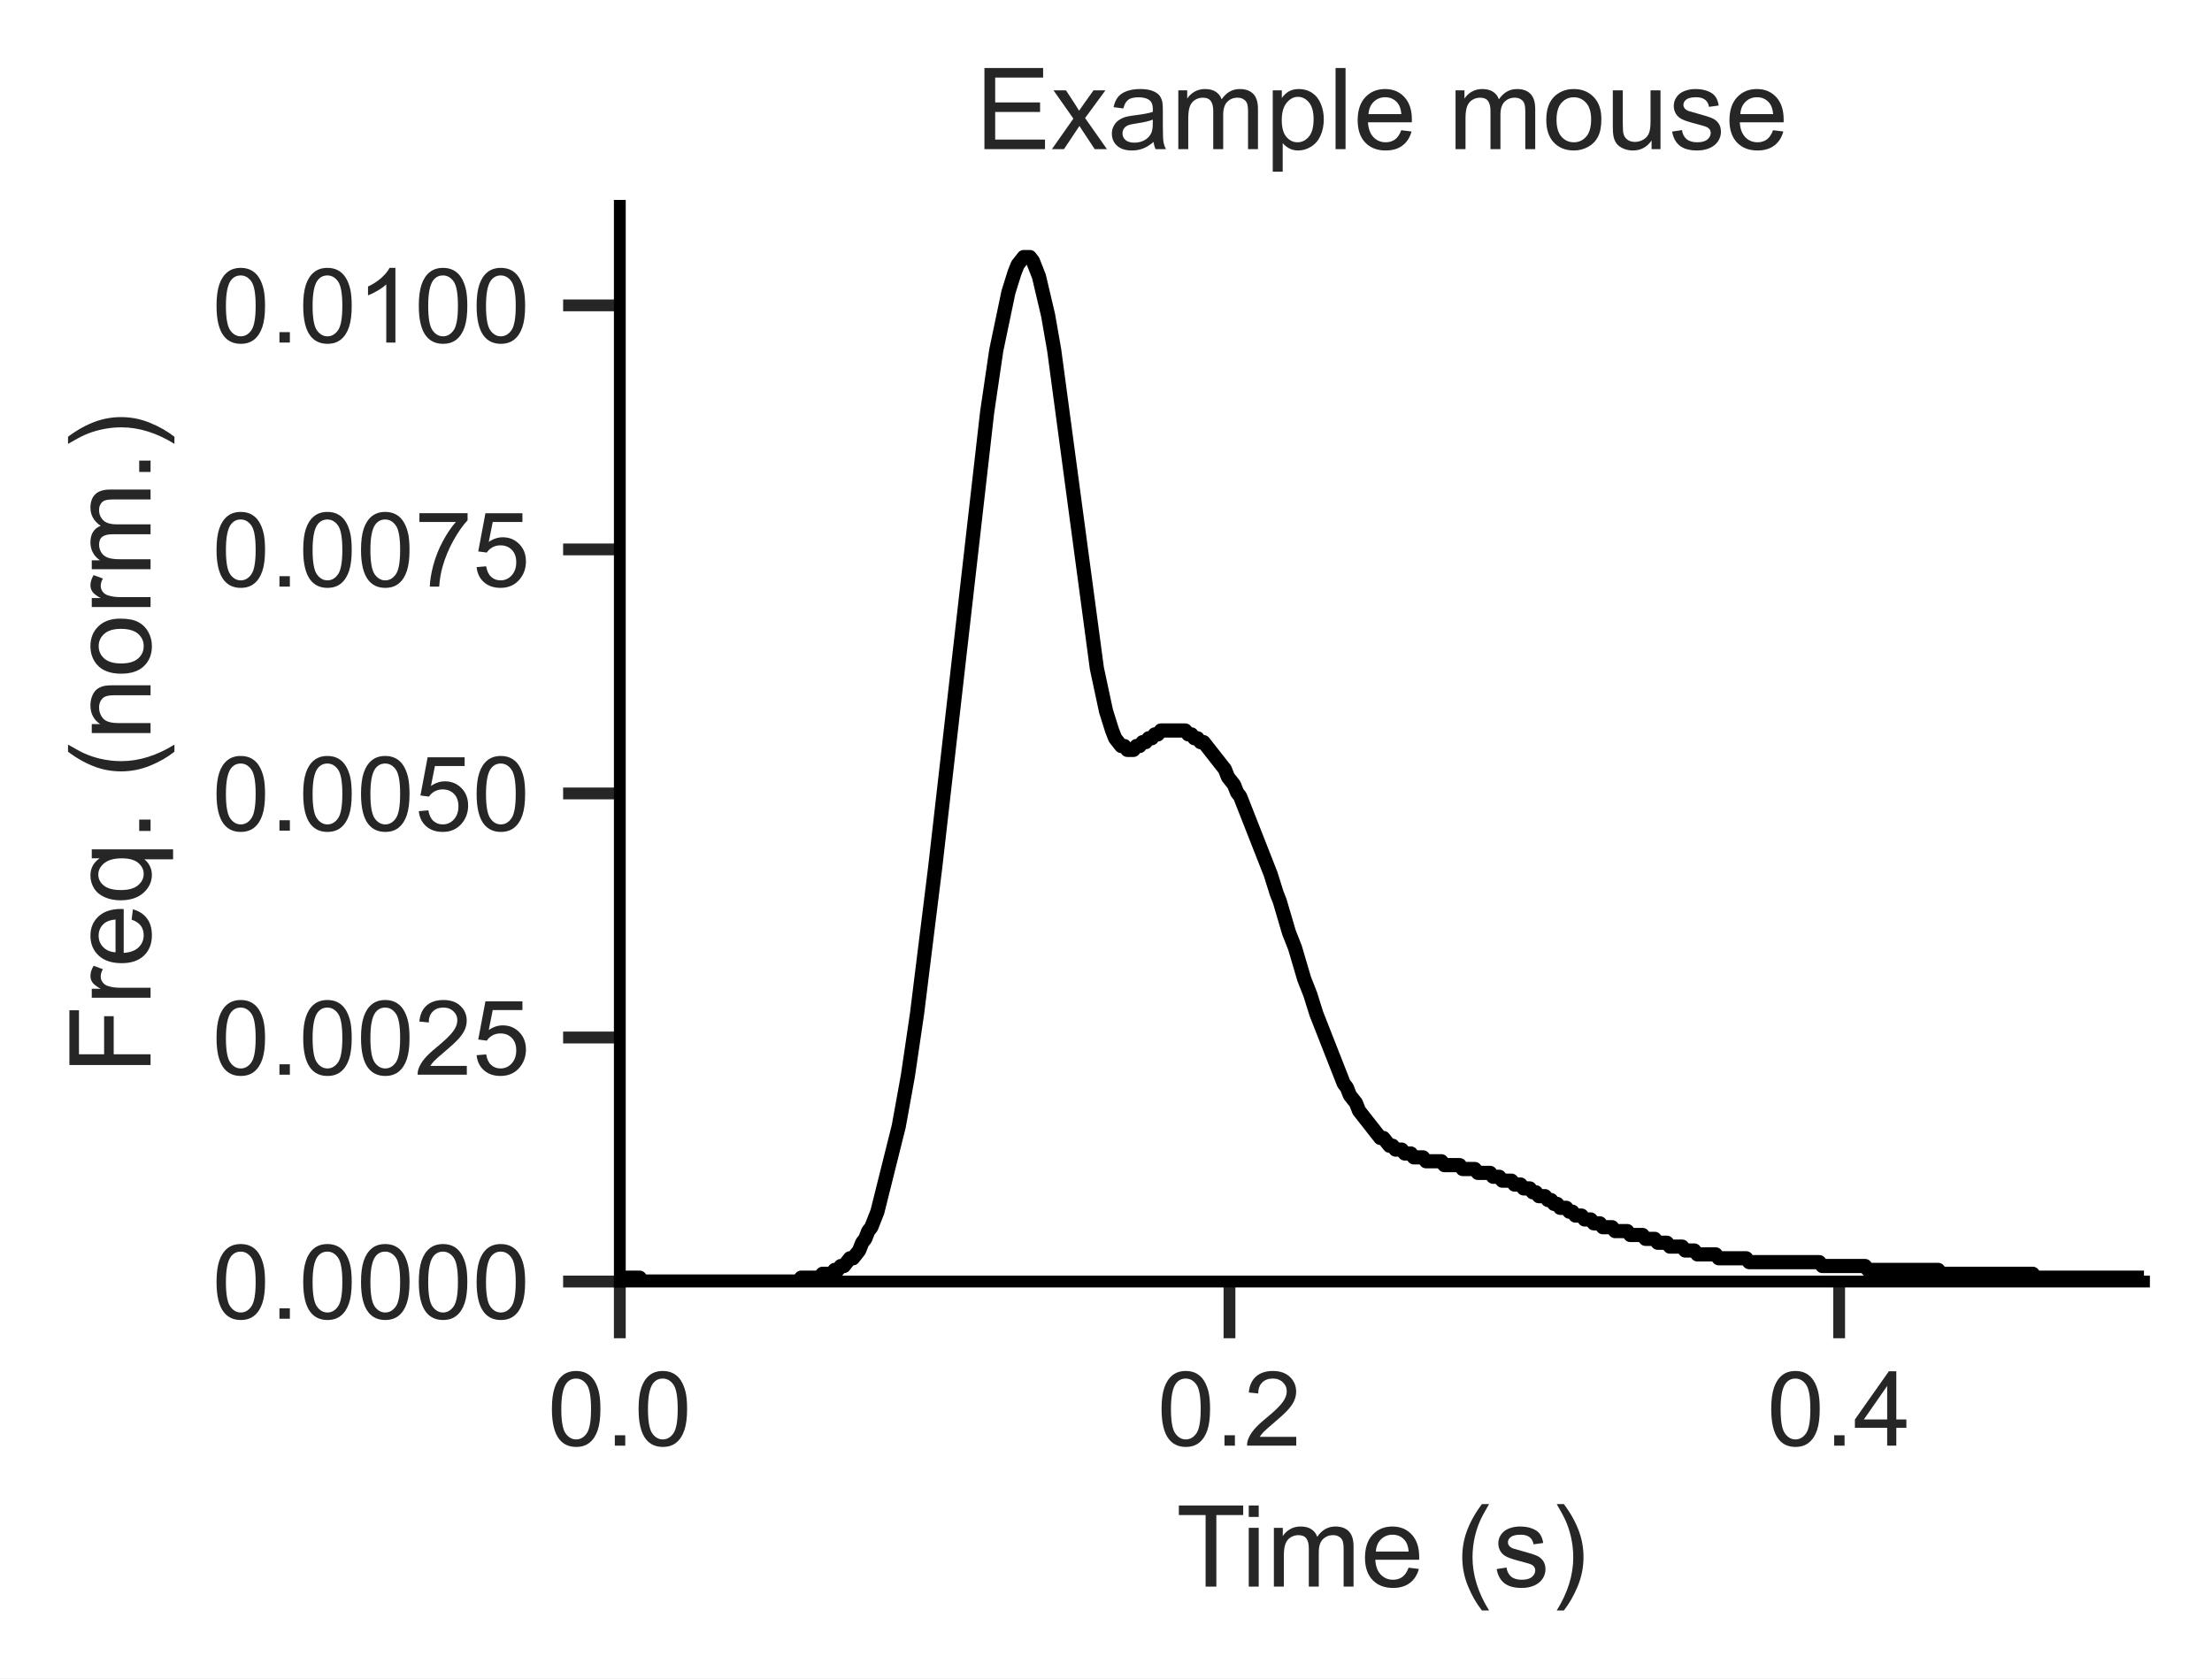
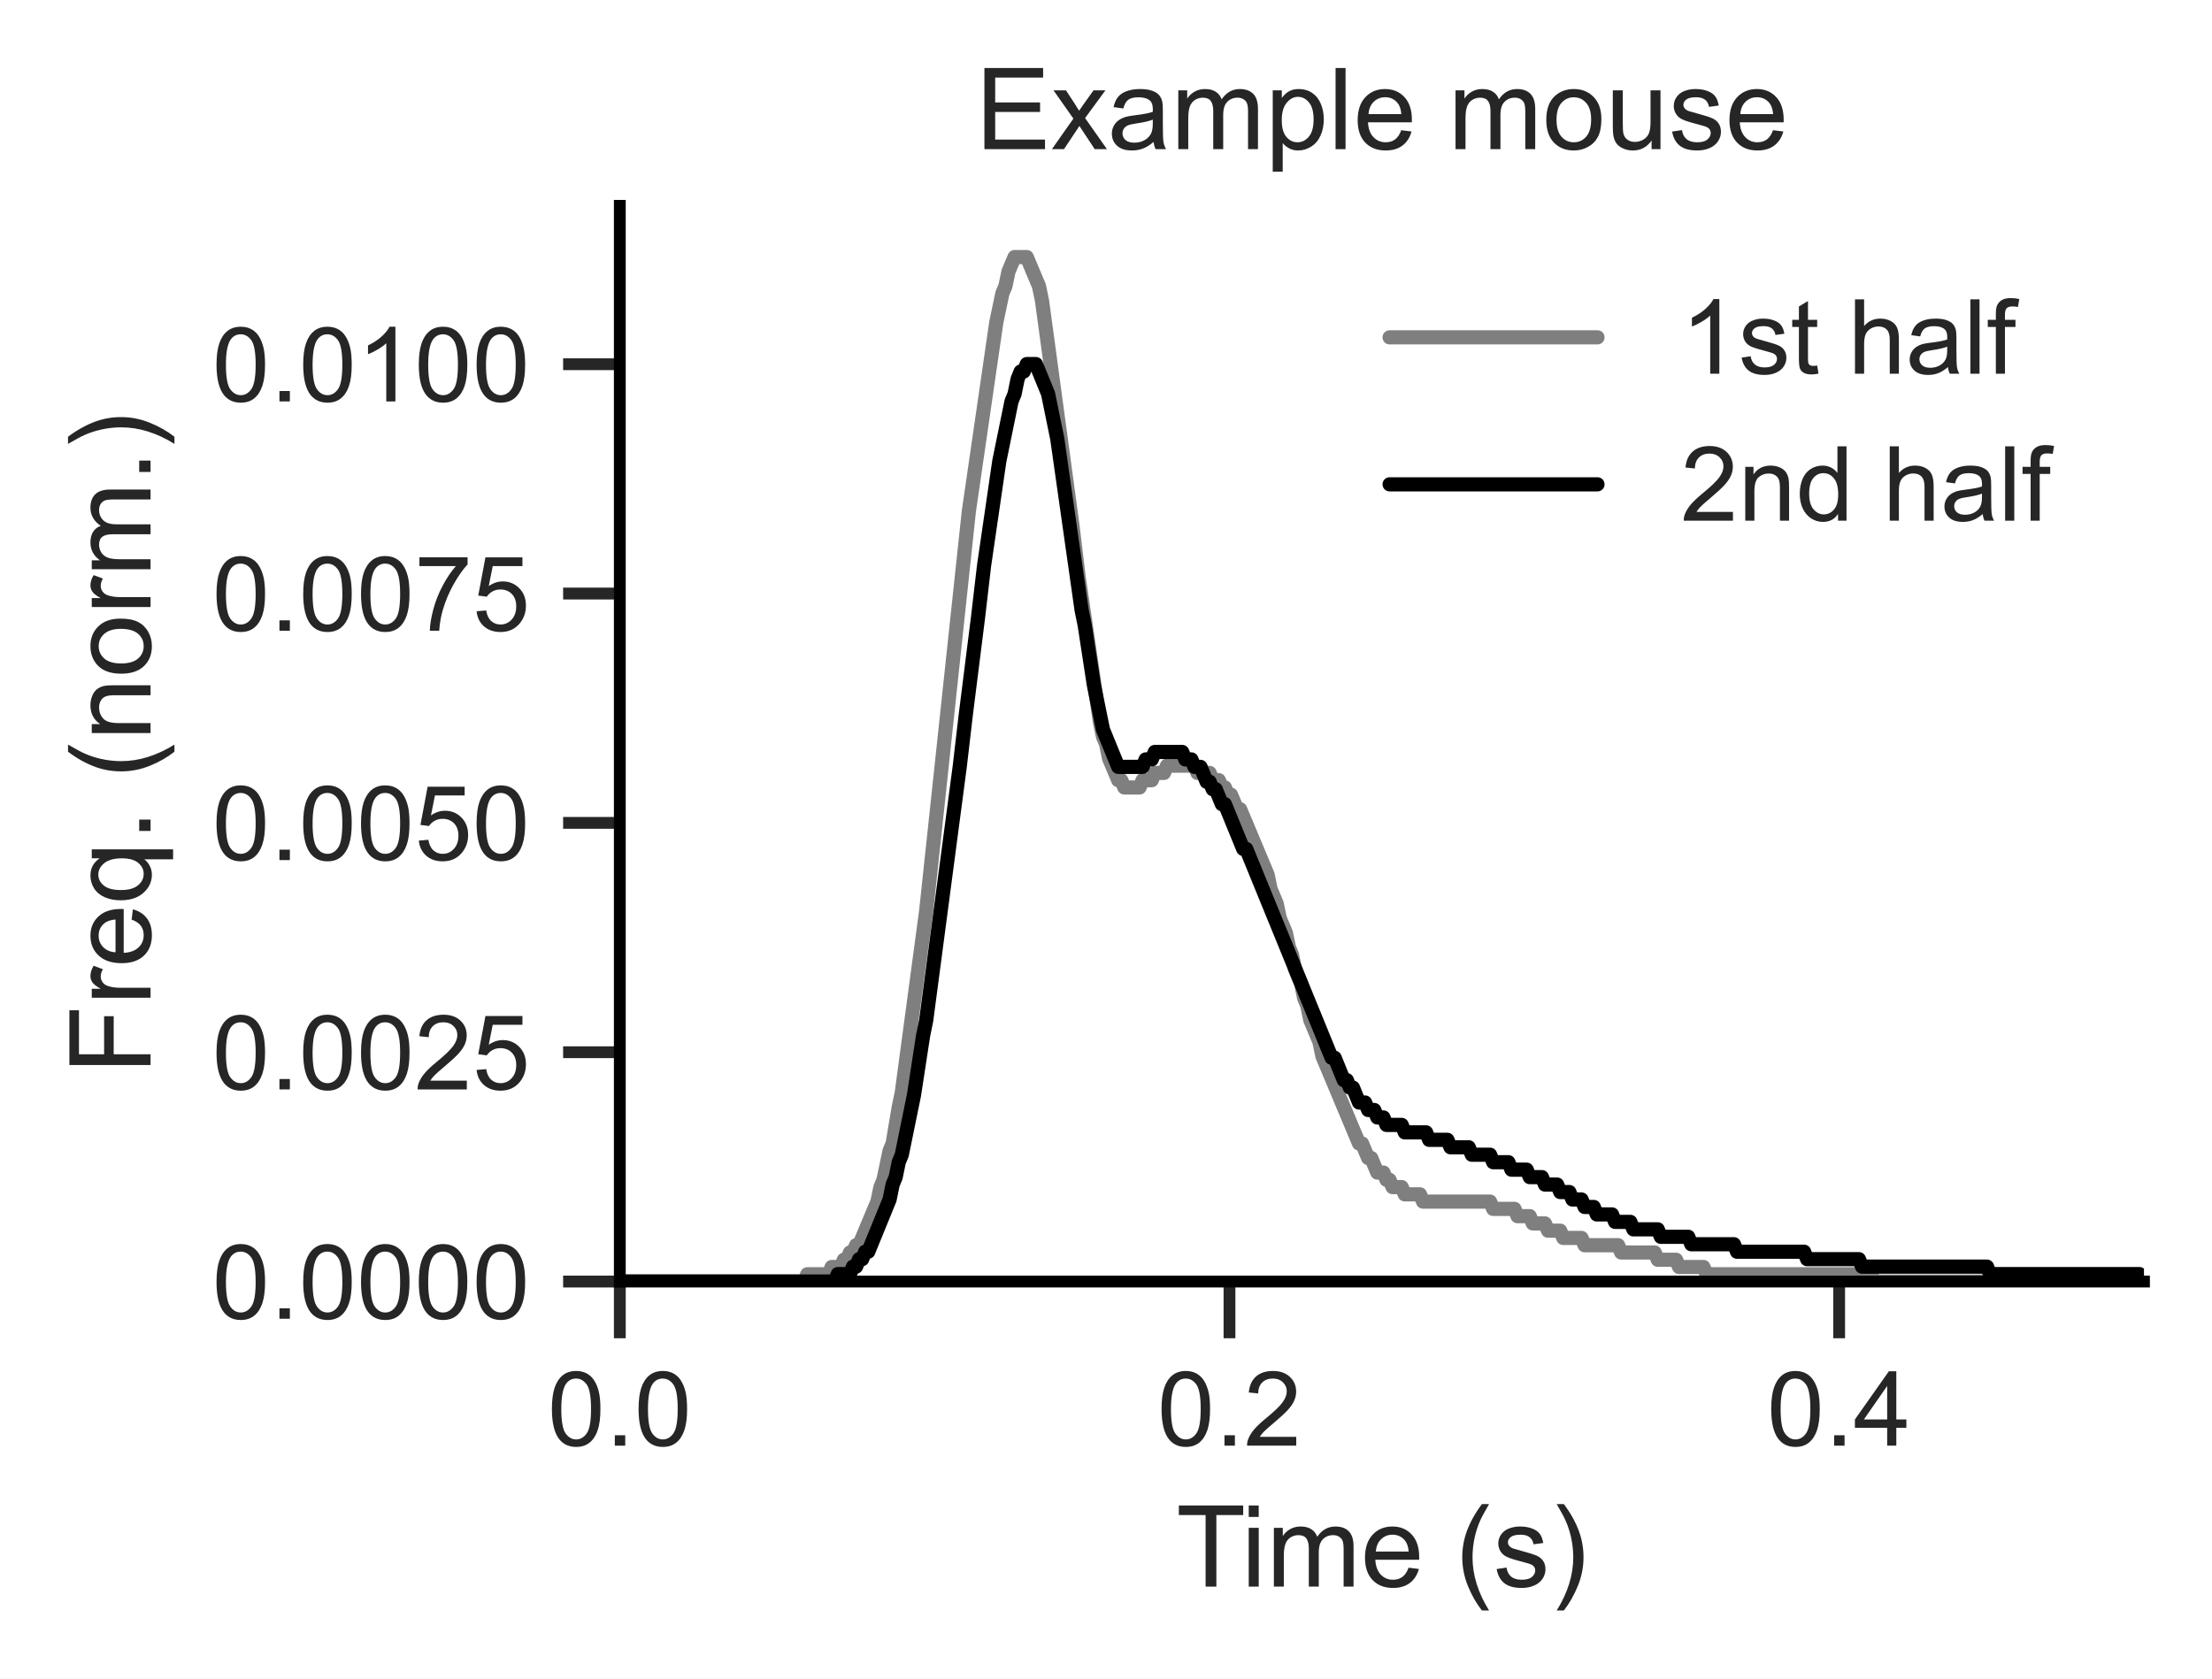
<svg xmlns="http://www.w3.org/2000/svg" xmlns:xlink="http://www.w3.org/1999/xlink" width="234.12pt" height="177.69pt" viewBox="0 0 234.12 177.69" version="1.1">
  <defs>
    <style type="text/css">*{stroke-linejoin: round; stroke-linecap: butt}</style>
  </defs>
  <g id="figure_1">
    <g id="patch_1">
      <path d="M 0 177.69  L 234.12 177.69  L 234.12 0  L 0 0  z " style="fill: #ffffff" />
    </g>
    <g id="axes_1">
      <g id="patch_2">
        <path d="M 65.602 135.668  L 226.92 135.668  L 226.92 21.789  L 65.602 21.789  z " style="fill: #ffffff" />
      </g>
      <g id="matplotlib.axis_1">
        <g id="xtick_1">
          <g id="line2d_1">
            <defs>
-               <path id="me71b44c741" d="M 0 0  L 0 6  " style="stroke: #262626; stroke-width: 1.25" />
-             </defs>
-             <g>
-               <use xlink:href="#me71b44c741" x="65.602" y="135.668" style="fill: #262626; stroke: #262626; stroke-width: 1.25" />
+               <path id="m109c94fab7" d="M 0 0  L 0 6  " style="stroke: #262626; stroke-width: 1.25" />
+             </defs>
+             <g>
+               <use xlink:href="#m109c94fab7" x="65.602" y="135.668" style="fill: #262626; stroke: #262626; stroke-width: 1.25" />
            </g>
          </g>
          <g id="text_1">
            <g style="fill: #262626" transform="translate(57.95734 153.042) scale(0.11 -0.11)">
              <defs>
                <path id="ArialMT-30" d="M 266 2259  Q 266 3072 433 3567  Q 600 4063 929 4331  Q 1259 4600 1759 4600  Q 2128 4600 2406 4451  Q 2684 4303 2865 4023  Q 3047 3744 3150 3342  Q 3253 2941 3253 2259  Q 3253 1453 3087 958  Q 2922 463 2592 192  Q 2263 -78 1759 -78  Q 1097 -78 719 397  Q 266 969 266 2259  z M 844 2259  Q 844 1131 1108 757  Q 1372 384 1759 384  Q 2147 384 2411 759  Q 2675 1134 2675 2259  Q 2675 3391 2411 3762  Q 2147 4134 1753 4134  Q 1366 4134 1134 3806  Q 844 3388 844 2259  z " transform="scale(0.015625)" />
                <path id="ArialMT-2e" d="M 581 0  L 581 641  L 1222 641  L 1222 0  L 581 0  z " transform="scale(0.015625)" />
              </defs>
              <use xlink:href="#ArialMT-30" />
              <use xlink:href="#ArialMT-2e" transform="translate(55.61523 0)" />
              <use xlink:href="#ArialMT-30" transform="translate(83.39844 0)" />
            </g>
          </g>
        </g>
        <g id="xtick_2">
          <g id="line2d_2">
            <g>
-               <use xlink:href="#me71b44c741" x="130.129" y="135.668" style="fill: #262626; stroke: #262626; stroke-width: 1.25" />
+               <use xlink:href="#m109c94fab7" x="130.129" y="135.668" style="fill: #262626; stroke: #262626; stroke-width: 1.25" />
            </g>
          </g>
          <g id="text_2">
            <g style="fill: #262626" transform="translate(122.4842 153.042) scale(0.11 -0.11)">
              <defs>
                <path id="ArialMT-32" d="M 3222 541  L 3222 0  L 194 0  Q 188 203 259 391  Q 375 700 629 1000  Q 884 1300 1366 1694  Q 2113 2306 2375 2664  Q 2638 3022 2638 3341  Q 2638 3675 2398 3904  Q 2159 4134 1775 4134  Q 1369 4134 1125 3890  Q 881 3647 878 3216  L 300 3275  Q 359 3922 746 4261  Q 1134 4600 1788 4600  Q 2447 4600 2831 4234  Q 3216 3869 3216 3328  Q 3216 3053 3103 2787  Q 2991 2522 2730 2228  Q 2469 1934 1863 1422  Q 1356 997 1212 845  Q 1069 694 975 541  L 3222 541  z " transform="scale(0.015625)" />
              </defs>
              <use xlink:href="#ArialMT-30" />
              <use xlink:href="#ArialMT-2e" transform="translate(55.61523 0)" />
              <use xlink:href="#ArialMT-32" transform="translate(83.39844 0)" />
            </g>
          </g>
        </g>
        <g id="xtick_3">
          <g id="line2d_3">
            <g>
-               <use xlink:href="#me71b44c741" x="194.656" y="135.668" style="fill: #262626; stroke: #262626; stroke-width: 1.25" />
+               <use xlink:href="#m109c94fab7" x="194.656" y="135.668" style="fill: #262626; stroke: #262626; stroke-width: 1.25" />
            </g>
          </g>
          <g id="text_3">
            <g style="fill: #262626" transform="translate(187.0111 153.042) scale(0.11 -0.11)">
              <defs>
                <path id="ArialMT-34" d="M 2069 0  L 2069 1097  L 81 1097  L 81 1613  L 2172 4581  L 2631 4581  L 2631 1613  L 3250 1613  L 3250 1097  L 2631 1097  L 2631 0  L 2069 0  z M 2069 1613  L 2069 3678  L 634 1613  L 2069 1613  z " transform="scale(0.015625)" />
              </defs>
              <use xlink:href="#ArialMT-30" />
              <use xlink:href="#ArialMT-2e" transform="translate(55.61523 0)" />
              <use xlink:href="#ArialMT-34" transform="translate(83.39844 0)" />
            </g>
          </g>
        </g>
        <g id="text_4">
          <g style="fill: #262626" transform="translate(124.4912 167.9639) scale(0.12 -0.12)">
            <defs>
              <path id="ArialMT-54" d="M 1659 0  L 1659 4041  L 150 4041  L 150 4581  L 3781 4581  L 3781 4041  L 2266 4041  L 2266 0  L 1659 0  z " transform="scale(0.015625)" />
              <path id="ArialMT-69" d="M 425 3934  L 425 4581  L 988 4581  L 988 3934  L 425 3934  z M 425 0  L 425 3319  L 988 3319  L 988 0  L 425 0  z " transform="scale(0.015625)" />
              <path id="ArialMT-6d" d="M 422 0  L 422 3319  L 925 3319  L 925 2853  Q 1081 3097 1340 3245  Q 1600 3394 1931 3394  Q 2300 3394 2536 3241  Q 2772 3088 2869 2813  Q 3263 3394 3894 3394  Q 4388 3394 4653 3120  Q 4919 2847 4919 2278  L 4919 0  L 4359 0  L 4359 2091  Q 4359 2428 4304 2576  Q 4250 2725 4106 2815  Q 3963 2906 3769 2906  Q 3419 2906 3187 2673  Q 2956 2441 2956 1928  L 2956 0  L 2394 0  L 2394 2156  Q 2394 2531 2256 2718  Q 2119 2906 1806 2906  Q 1569 2906 1367 2781  Q 1166 2656 1075 2415  Q 984 2175 984 1722  L 984 0  L 422 0  z " transform="scale(0.015625)" />
              <path id="ArialMT-65" d="M 2694 1069  L 3275 997  Q 3138 488 2766 206  Q 2394 -75 1816 -75  Q 1088 -75 661 373  Q 234 822 234 1631  Q 234 2469 665 2931  Q 1097 3394 1784 3394  Q 2450 3394 2872 2941  Q 3294 2488 3294 1666  Q 3294 1616 3291 1516  L 816 1516  Q 847 969 1125 678  Q 1403 388 1819 388  Q 2128 388 2347 550  Q 2566 713 2694 1069  z M 847 1978  L 2700 1978  Q 2663 2397 2488 2606  Q 2219 2931 1791 2931  Q 1403 2931 1139 2672  Q 875 2413 847 1978  z " transform="scale(0.015625)" />
              <path id="ArialMT-20" transform="scale(0.015625)" />
              <path id="ArialMT-28" d="M 1497 -1347  Q 1031 -759 709 28  Q 388 816 388 1659  Q 388 2403 628 3084  Q 909 3875 1497 4659  L 1900 4659  Q 1522 4009 1400 3731  Q 1209 3300 1100 2831  Q 966 2247 966 1656  Q 966 153 1900 -1347  L 1497 -1347  z " transform="scale(0.015625)" />
              <path id="ArialMT-73" d="M 197 991  L 753 1078  Q 800 744 1014 566  Q 1228 388 1613 388  Q 2000 388 2187 545  Q 2375 703 2375 916  Q 2375 1106 2209 1216  Q 2094 1291 1634 1406  Q 1016 1563 777 1677  Q 538 1791 414 1992  Q 291 2194 291 2438  Q 291 2659 392 2848  Q 494 3038 669 3163  Q 800 3259 1026 3326  Q 1253 3394 1513 3394  Q 1903 3394 2198 3281  Q 2494 3169 2634 2976  Q 2775 2784 2828 2463  L 2278 2388  Q 2241 2644 2061 2787  Q 1881 2931 1553 2931  Q 1166 2931 1000 2803  Q 834 2675 834 2503  Q 834 2394 903 2306  Q 972 2216 1119 2156  Q 1203 2125 1616 2013  Q 2213 1853 2448 1751  Q 2684 1650 2818 1456  Q 2953 1263 2953 975  Q 2953 694 2789 445  Q 2625 197 2315 61  Q 2006 -75 1616 -75  Q 969 -75 630 194  Q 291 463 197 991  z " transform="scale(0.015625)" />
              <path id="ArialMT-29" d="M 791 -1347  L 388 -1347  Q 1322 153 1322 1656  Q 1322 2244 1188 2822  Q 1081 3291 891 3722  Q 769 4003 388 4659  L 791 4659  Q 1378 3875 1659 3084  Q 1900 2403 1900 1659  Q 1900 816 1576 28  Q 1253 -759 791 -1347  z " transform="scale(0.015625)" />
            </defs>
            <use xlink:href="#ArialMT-54" />
            <use xlink:href="#ArialMT-69" transform="translate(57.33398 0)" />
            <use xlink:href="#ArialMT-6d" transform="translate(79.55078 0)" />
            <use xlink:href="#ArialMT-65" transform="translate(162.8516 0)" />
            <use xlink:href="#ArialMT-20" transform="translate(218.4668 0)" />
            <use xlink:href="#ArialMT-28" transform="translate(246.25 0)" />
            <use xlink:href="#ArialMT-73" transform="translate(279.5508 0)" />
            <use xlink:href="#ArialMT-29" transform="translate(329.5508 0)" />
          </g>
        </g>
      </g>
      <g id="matplotlib.axis_2">
        <g id="ytick_1">
          <g id="line2d_4">
            <defs>
-               <path id="m2750d79ba4" d="M 0 0  L -6 0  " style="stroke: #262626; stroke-width: 1.25" />
-             </defs>
-             <g>
-               <use xlink:href="#m2750d79ba4" x="65.602" y="135.668" style="fill: #262626; stroke: #262626; stroke-width: 1.25" />
+               <path id="ma5f1afa139" d="M 0 0  L -6 0  " style="stroke: #262626; stroke-width: 1.25" />
+             </defs>
+             <g>
+               <use xlink:href="#ma5f1afa139" x="65.602" y="135.668" style="fill: #262626; stroke: #262626; stroke-width: 1.25" />
            </g>
          </g>
          <g id="text_5">
            <g style="fill: #262626" transform="translate(22.46125 139.6052) scale(0.11 -0.11)">
              <use xlink:href="#ArialMT-30" />
              <use xlink:href="#ArialMT-2e" transform="translate(55.61523 0)" />
              <use xlink:href="#ArialMT-30" transform="translate(83.39844 0)" />
              <use xlink:href="#ArialMT-30" transform="translate(139.0137 0)" />
              <use xlink:href="#ArialMT-30" transform="translate(194.6289 0)" />
              <use xlink:href="#ArialMT-30" transform="translate(250.2441 0)" />
            </g>
          </g>
        </g>
        <g id="ytick_2">
          <g id="line2d_5">
            <g>
-               <use xlink:href="#m2750d79ba4" x="65.602" y="109.833" style="fill: #262626; stroke: #262626; stroke-width: 1.25" />
+               <use xlink:href="#ma5f1afa139" x="65.602" y="111.391" style="fill: #262626; stroke: #262626; stroke-width: 1.25" />
            </g>
          </g>
          <g id="text_6">
-             <g style="fill: #262626" transform="translate(22.46125 113.7698) scale(0.11 -0.11)">
+             <g style="fill: #262626" transform="translate(22.46125 115.3276) scale(0.11 -0.11)">
              <defs>
                <path id="ArialMT-35" d="M 266 1200  L 856 1250  Q 922 819 1161 601  Q 1400 384 1738 384  Q 2144 384 2425 690  Q 2706 997 2706 1503  Q 2706 1984 2436 2262  Q 2166 2541 1728 2541  Q 1456 2541 1237 2417  Q 1019 2294 894 2097  L 366 2166  L 809 4519  L 3088 4519  L 3088 3981  L 1259 3981  L 1013 2750  Q 1425 3038 1878 3038  Q 2478 3038 2890 2622  Q 3303 2206 3303 1553  Q 3303 931 2941 478  Q 2500 -78 1738 -78  Q 1113 -78 717 272  Q 322 622 266 1200  z " transform="scale(0.015625)" />
              </defs>
              <use xlink:href="#ArialMT-30" />
              <use xlink:href="#ArialMT-2e" transform="translate(55.61523 0)" />
              <use xlink:href="#ArialMT-30" transform="translate(83.39844 0)" />
              <use xlink:href="#ArialMT-30" transform="translate(139.0137 0)" />
              <use xlink:href="#ArialMT-32" transform="translate(194.6289 0)" />
              <use xlink:href="#ArialMT-35" transform="translate(250.2441 0)" />
            </g>
          </g>
        </g>
        <g id="ytick_3">
          <g id="line2d_6">
            <g>
-               <use xlink:href="#m2750d79ba4" x="65.602" y="83.998" style="fill: #262626; stroke: #262626; stroke-width: 1.25" />
+               <use xlink:href="#ma5f1afa139" x="65.602" y="87.113" style="fill: #262626; stroke: #262626; stroke-width: 1.25" />
            </g>
          </g>
          <g id="text_7">
-             <g style="fill: #262626" transform="translate(22.46125 87.93445) scale(0.11 -0.11)">
+             <g style="fill: #262626" transform="translate(22.46125 91.0499) scale(0.11 -0.11)">
              <use xlink:href="#ArialMT-30" />
              <use xlink:href="#ArialMT-2e" transform="translate(55.61523 0)" />
              <use xlink:href="#ArialMT-30" transform="translate(83.39844 0)" />
              <use xlink:href="#ArialMT-30" transform="translate(139.0137 0)" />
              <use xlink:href="#ArialMT-35" transform="translate(194.6289 0)" />
              <use xlink:href="#ArialMT-30" transform="translate(250.2441 0)" />
            </g>
          </g>
        </g>
        <g id="ytick_4">
          <g id="line2d_7">
            <g>
-               <use xlink:href="#m2750d79ba4" x="65.602" y="58.162" style="fill: #262626; stroke: #262626; stroke-width: 1.25" />
+               <use xlink:href="#ma5f1afa139" x="65.602" y="62.835" style="fill: #262626; stroke: #262626; stroke-width: 1.25" />
            </g>
          </g>
          <g id="text_8">
-             <g style="fill: #262626" transform="translate(22.46125 62.09907) scale(0.11 -0.11)">
+             <g style="fill: #262626" transform="translate(22.46125 66.77224) scale(0.11 -0.11)">
              <defs>
                <path id="ArialMT-37" d="M 303 3981  L 303 4522  L 3269 4522  L 3269 4084  Q 2831 3619 2401 2847  Q 1972 2075 1738 1259  Q 1569 684 1522 0  L 944 0  Q 953 541 1156 1306  Q 1359 2072 1739 2783  Q 2119 3494 2547 3981  L 303 3981  z " transform="scale(0.015625)" />
              </defs>
              <use xlink:href="#ArialMT-30" />
              <use xlink:href="#ArialMT-2e" transform="translate(55.61523 0)" />
              <use xlink:href="#ArialMT-30" transform="translate(83.39844 0)" />
              <use xlink:href="#ArialMT-30" transform="translate(139.0137 0)" />
              <use xlink:href="#ArialMT-37" transform="translate(194.6289 0)" />
              <use xlink:href="#ArialMT-35" transform="translate(250.2441 0)" />
            </g>
          </g>
        </g>
        <g id="ytick_5">
          <g id="line2d_8">
            <g>
-               <use xlink:href="#m2750d79ba4" x="65.602" y="32.327" style="fill: #262626; stroke: #262626; stroke-width: 1.25" />
+               <use xlink:href="#ma5f1afa139" x="65.602" y="38.558" style="fill: #262626; stroke: #262626; stroke-width: 1.25" />
            </g>
          </g>
          <g id="text_9">
-             <g style="fill: #262626" transform="translate(22.46125 36.26368) scale(0.11 -0.11)">
+             <g style="fill: #262626" transform="translate(22.46125 42.49458) scale(0.11 -0.11)">
              <defs>
                <path id="ArialMT-31" d="M 2384 0  L 1822 0  L 1822 3584  Q 1619 3391 1289 3197  Q 959 3003 697 2906  L 697 3450  Q 1169 3672 1522 3987  Q 1875 4303 2022 4600  L 2384 4600  L 2384 0  z " transform="scale(0.015625)" />
              </defs>
              <use xlink:href="#ArialMT-30" />
              <use xlink:href="#ArialMT-2e" transform="translate(55.61523 0)" />
              <use xlink:href="#ArialMT-30" transform="translate(83.39844 0)" />
              <use xlink:href="#ArialMT-31" transform="translate(139.0137 0)" />
              <use xlink:href="#ArialMT-30" transform="translate(194.6289 0)" />
              <use xlink:href="#ArialMT-30" transform="translate(250.2441 0)" />
            </g>
          </g>
        </g>
        <g id="text_10">
          <g style="fill: #262626" transform="translate(15.93562 113.7295) rotate(-90) scale(0.12 -0.12)">
            <defs>
              <path id="ArialMT-46" d="M 525 0  L 525 4581  L 3616 4581  L 3616 4041  L 1131 4041  L 1131 2622  L 3281 2622  L 3281 2081  L 1131 2081  L 1131 0  L 525 0  z " transform="scale(0.015625)" />
              <path id="ArialMT-72" d="M 416 0  L 416 3319  L 922 3319  L 922 2816  Q 1116 3169 1280 3281  Q 1444 3394 1641 3394  Q 1925 3394 2219 3213  L 2025 2691  Q 1819 2813 1613 2813  Q 1428 2813 1281 2702  Q 1134 2591 1072 2394  Q 978 2094 978 1738  L 978 0  L 416 0  z " transform="scale(0.015625)" />
              <path id="ArialMT-71" d="M 2538 -1272  L 2538 353  Q 2406 169 2170 47  Q 1934 -75 1669 -75  Q 1078 -75 651 397  Q 225 869 225 1691  Q 225 2191 398 2587  Q 572 2984 901 3189  Q 1231 3394 1625 3394  Q 2241 3394 2594 2875  L 2594 3319  L 3100 3319  L 3100 -1272  L 2538 -1272  z M 803 1669  Q 803 1028 1072 708  Q 1341 388 1716 388  Q 2075 388 2334 692  Q 2594 997 2594 1619  Q 2594 2281 2320 2615  Q 2047 2950 1678 2950  Q 1313 2950 1058 2639  Q 803 2328 803 1669  z " transform="scale(0.015625)" />
              <path id="ArialMT-6e" d="M 422 0  L 422 3319  L 928 3319  L 928 2847  Q 1294 3394 1984 3394  Q 2284 3394 2536 3286  Q 2788 3178 2913 3003  Q 3038 2828 3088 2588  Q 3119 2431 3119 2041  L 3119 0  L 2556 0  L 2556 2019  Q 2556 2363 2490 2533  Q 2425 2703 2258 2804  Q 2091 2906 1866 2906  Q 1506 2906 1245 2678  Q 984 2450 984 1813  L 984 0  L 422 0  z " transform="scale(0.015625)" />
              <path id="ArialMT-6f" d="M 213 1659  Q 213 2581 725 3025  Q 1153 3394 1769 3394  Q 2453 3394 2887 2945  Q 3322 2497 3322 1706  Q 3322 1066 3130 698  Q 2938 331 2570 128  Q 2203 -75 1769 -75  Q 1072 -75 642 372  Q 213 819 213 1659  z M 791 1659  Q 791 1022 1069 705  Q 1347 388 1769 388  Q 2188 388 2466 706  Q 2744 1025 2744 1678  Q 2744 2294 2464 2611  Q 2184 2928 1769 2928  Q 1347 2928 1069 2612  Q 791 2297 791 1659  z " transform="scale(0.015625)" />
            </defs>
            <use xlink:href="#ArialMT-46" />
            <use xlink:href="#ArialMT-72" transform="translate(61.08398 0)" />
            <use xlink:href="#ArialMT-65" transform="translate(94.38477 0)" />
            <use xlink:href="#ArialMT-71" transform="translate(150 0)" />
            <use xlink:href="#ArialMT-2e" transform="translate(205.6152 0)" />
            <use xlink:href="#ArialMT-20" transform="translate(233.3984 0)" />
            <use xlink:href="#ArialMT-28" transform="translate(261.1816 0)" />
            <use xlink:href="#ArialMT-6e" transform="translate(294.4824 0)" />
            <use xlink:href="#ArialMT-6f" transform="translate(350.0977 0)" />
            <use xlink:href="#ArialMT-72" transform="translate(405.7129 0)" />
            <use xlink:href="#ArialMT-6d" transform="translate(439.0137 0)" />
            <use xlink:href="#ArialMT-2e" transform="translate(522.3145 0)" />
            <use xlink:href="#ArialMT-29" transform="translate(550.0977 0)" />
          </g>
        </g>
      </g>
      <g id="line2d_9">
-         <path d="M 65.764 135.258  L 67.699 135.258  L 68.022 135.668  L 84.476 135.668  L 84.799 135.258  L 86.735 135.258  L 87.058 134.847  L 88.025 134.847  L 88.348 134.436  L 88.671 134.436  L 88.993 134.025  L 89.316 134.025  L 89.961 133.204  L 90.284 133.204  L 90.929 132.382  L 91.252 131.56  L 91.574 131.149  L 91.897 130.328  L 92.22 129.917  L 92.865 128.274  L 95.123 119.236  L 96.091 113.895  L 97.059 107.322  L 98.995 91.711  L 104.48 43.645  L 105.448 37.072  L 106.738 30.91  L 107.383 28.855  L 107.706 28.034  L 108.351 27.212  L 108.997 27.212  L 109.319 27.623  L 109.965 29.266  L 110.932 33.374  L 111.578 37.072  L 116.095 70.759  L 117.063 75.278  L 117.708 77.332  L 118.03 78.154  L 118.676 78.975  L 118.998 78.975  L 119.321 79.386  L 119.966 79.386  L 120.289 78.975  L 120.612 78.975  L 120.934 78.565  L 121.257 78.565  L 121.579 78.154  L 121.902 78.154  L 122.225 77.743  L 122.547 77.743  L 122.87 77.332  L 125.451 77.332  L 125.774 77.743  L 126.096 77.743  L 126.419 78.154  L 126.742 78.154  L 127.064 78.565  L 127.387 78.565  L 129.645 81.44  L 129.968 82.262  L 130.613 83.084  L 130.936 83.905  L 131.258 84.316  L 134.485 92.532  L 135.13 94.587  L 135.453 95.408  L 136.421 98.695  L 137.066 100.338  L 138.034 103.625  L 138.679 105.268  L 139.324 107.322  L 142.228 114.717  L 142.551 115.127  L 142.873 115.949  L 143.519 116.771  L 143.841 117.592  L 146.1 120.468  L 146.422 120.468  L 147.068 121.29  L 147.39 121.29  L 147.713 121.701  L 148.358 121.701  L 148.681 122.111  L 149.326 122.111  L 149.649 122.522  L 150.616 122.522  L 150.939 122.933  L 152.552 122.933  L 152.875 123.344  L 154.488 123.344  L 154.811 123.755  L 156.101 123.755  L 156.424 124.165  L 157.714 124.165  L 158.037 124.576  L 158.682 124.576  L 159.005 124.987  L 159.973 124.987  L 160.296 125.398  L 160.941 125.398  L 161.263 125.809  L 161.909 125.809  L 162.231 126.22  L 162.554 126.22  L 162.877 126.63  L 163.522 126.63  L 163.845 127.041  L 164.167 127.041  L 164.49 127.452  L 164.812 127.452  L 165.135 127.863  L 165.78 127.863  L 166.103 128.274  L 166.426 128.274  L 166.748 128.685  L 167.393 128.685  L 167.716 129.095  L 168.361 129.095  L 168.684 129.506  L 169.329 129.506  L 169.652 129.917  L 170.62 129.917  L 170.942 130.328  L 172.233 130.328  L 172.556 130.739  L 173.846 130.739  L 174.169 131.149  L 175.137 131.149  L 175.459 131.56  L 176.427 131.56  L 176.75 131.971  L 178.04 131.971  L 178.363 132.382  L 179.331 132.382  L 179.654 132.793  L 181.589 132.793  L 181.912 133.204  L 184.816 133.204  L 185.138 133.614  L 192.559 133.614  L 192.882 134.025  L 197.398 134.025  L 197.721 134.436  L 205.142 134.436  L 205.464 134.847  L 215.143 134.847  L 215.466 135.258  L 235.12 135.258  L 235.12 135.258  " clip-path="url(#p0da99338bb)" style="fill: none; stroke: #000000; stroke-width: 1.5; stroke-linecap: round" />
+         <path d="M 65.764 135.668  L 85.122 135.668  L 85.444 134.899  L 87.703 134.899  L 88.025 134.13  L 88.993 134.13  L 89.316 133.361  L 89.639 133.361  L 89.961 132.592  L 90.284 132.592  L 90.607 131.822  L 90.929 131.822  L 92.865 127.207  L 93.188 125.669  L 93.51 124.9  L 94.155 121.823  L 94.478 121.054  L 95.123 117.208  L 95.446 115.669  L 98.027 96.44  L 102.544 54.134  L 105.448 34.135  L 106.093 31.058  L 106.416 30.289  L 106.738 28.751  L 107.383 27.212  L 108.674 27.212  L 109.965 30.289  L 110.287 31.827  L 113.514 55.672  L 114.159 61.057  L 116.417 76.441  L 116.74 77.979  L 117.063 78.748  L 117.385 80.287  L 118.353 82.594  L 118.676 82.594  L 118.998 83.363  L 120.612 83.363  L 120.934 82.594  L 121.902 82.594  L 122.225 81.825  L 123.193 81.825  L 123.515 81.056  L 126.419 81.056  L 126.742 81.825  L 128.032 81.825  L 128.355 82.594  L 129 82.594  L 129.323 83.363  L 129.645 83.363  L 129.968 84.132  L 130.291 84.132  L 130.936 85.671  L 131.258 85.671  L 134.162 92.594  L 134.485 94.132  L 135.13 95.67  L 135.453 97.209  L 136.098 98.747  L 136.421 100.286  L 136.743 101.055  L 137.066 102.593  L 137.711 104.132  L 138.034 105.67  L 138.356 106.439  L 138.679 107.977  L 139.647 110.285  L 139.97 111.823  L 143.841 121.054  L 144.164 121.054  L 144.809 122.592  L 145.132 122.592  L 145.777 124.131  L 146.422 124.131  L 146.745 124.9  L 147.068 124.9  L 147.39 125.669  L 148.358 125.669  L 148.681 126.438  L 150.294 126.438  L 150.616 127.207  L 157.714 127.207  L 158.037 127.976  L 160.296 127.976  L 160.618 128.746  L 161.909 128.746  L 162.231 129.515  L 163.522 129.515  L 163.845 130.284  L 165.135 130.284  L 165.458 131.053  L 167.393 131.053  L 167.716 131.822  L 171.265 131.822  L 171.588 132.592  L 175.137 132.592  L 175.459 133.361  L 177.395 133.361  L 177.718 134.13  L 180.299 134.13  L 180.621 134.899  L 198.044 134.899  L 198.366 135.668  L 235.12 135.668  L 235.12 135.668  " clip-path="url(#pc2d5ac9e0f)" style="fill: none; stroke: #7f7f7f; stroke-width: 1.5; stroke-linecap: round" />
+       </g>
+       <g id="line2d_10">
+         <path d="M 65.764 135.668  L 88.348 135.668  L 88.671 134.879  L 89.961 134.879  L 90.284 134.089  L 90.607 134.089  L 90.929 133.299  L 91.252 133.299  L 91.574 132.51  L 91.897 132.51  L 94.155 126.982  L 94.478 125.403  L 94.801 124.613  L 95.123 123.034  L 95.446 122.244  L 96.737 115.927  L 97.704 109.61  L 98.027 108.031  L 101.576 81.183  L 102.221 75.655  L 103.512 65.39  L 104.157 59.862  L 105.77 48.807  L 107.061 42.49  L 107.383 41.701  L 107.706 40.121  L 108.029 39.332  L 108.351 39.332  L 108.674 38.542  L 109.642 38.542  L 110.932 41.701  L 111.9 46.438  L 114.481 64.6  L 114.804 66.18  L 115.772 72.497  L 116.74 77.235  L 118.353 81.183  L 120.934 81.183  L 121.257 80.393  L 121.902 80.393  L 122.225 79.604  L 125.128 79.604  L 125.451 80.393  L 126.096 80.393  L 126.419 81.183  L 127.064 81.183  L 127.709 82.762  L 128.032 82.762  L 128.355 83.552  L 128.677 83.552  L 129.323 85.131  L 129.645 85.131  L 131.581 89.869  L 131.904 89.869  L 140.937 111.979  L 141.26 111.979  L 142.228 114.348  L 142.551 114.348  L 142.873 115.138  L 143.196 115.138  L 143.841 116.717  L 144.486 116.717  L 144.809 117.507  L 145.454 117.507  L 145.777 118.296  L 146.422 118.296  L 146.745 119.086  L 148.358 119.086  L 148.681 119.876  L 150.939 119.876  L 151.262 120.665  L 153.198 120.665  L 153.52 121.455  L 155.456 121.455  L 155.779 122.244  L 157.714 122.244  L 158.037 123.034  L 159.65 123.034  L 159.973 123.824  L 161.586 123.824  L 161.909 124.613  L 163.199 124.613  L 163.522 125.403  L 164.812 125.403  L 165.135 126.193  L 166.103 126.193  L 166.426 126.982  L 167.393 126.982  L 167.716 127.772  L 168.684 127.772  L 169.007 128.562  L 170.62 128.562  L 170.942 129.351  L 172.556 129.351  L 172.878 130.141  L 175.459 130.141  L 175.782 130.931  L 178.686 130.931  L 179.008 131.72  L 183.525 131.72  L 183.848 132.51  L 190.946 132.51  L 191.268 133.299  L 196.753 133.299  L 197.076 134.089  L 210.304 134.089  L 210.626 134.879  L 226.436 134.879  L 226.758 135.668  L 235.12 135.668  L 235.12 135.668  " clip-path="url(#pc2d5ac9e0f)" style="fill: none; stroke: #000000; stroke-width: 1.5; stroke-linecap: round" />
      </g>
      <g id="patch_3">
        <path d="M 65.602 135.668  L 65.602 21.789  " style="fill: none; stroke: #000000; stroke-width: 1.25; stroke-linejoin: miter; stroke-linecap: square" />
      </g>
      <g id="patch_4">
        <path d="M 65.602 135.668  L 226.92 135.668  " style="fill: none; stroke: #000000; stroke-width: 1.25; stroke-linejoin: miter; stroke-linecap: square" />
      </g>
      <g id="text_11">
        <g style="fill: #262626" transform="translate(103.2437 15.78937) scale(0.12 -0.12)">
          <defs>
            <path id="ArialMT-45" d="M 506 0  L 506 4581  L 3819 4581  L 3819 4041  L 1113 4041  L 1113 2638  L 3647 2638  L 3647 2100  L 1113 2100  L 1113 541  L 3925 541  L 3925 0  L 506 0  z " transform="scale(0.015625)" />
            <path id="ArialMT-78" d="M 47 0  L 1259 1725  L 138 3319  L 841 3319  L 1350 2541  Q 1494 2319 1581 2169  Q 1719 2375 1834 2534  L 2394 3319  L 3066 3319  L 1919 1756  L 3153 0  L 2463 0  L 1781 1031  L 1600 1309  L 728 0  L 47 0  z " transform="scale(0.015625)" />
            <path id="ArialMT-61" d="M 2588 409  Q 2275 144 1986 34  Q 1697 -75 1366 -75  Q 819 -75 525 192  Q 231 459 231 875  Q 231 1119 342 1320  Q 453 1522 633 1644  Q 813 1766 1038 1828  Q 1203 1872 1538 1913  Q 2219 1994 2541 2106  Q 2544 2222 2544 2253  Q 2544 2597 2384 2738  Q 2169 2928 1744 2928  Q 1347 2928 1158 2789  Q 969 2650 878 2297  L 328 2372  Q 403 2725 575 2942  Q 747 3159 1072 3276  Q 1397 3394 1825 3394  Q 2250 3394 2515 3294  Q 2781 3194 2906 3042  Q 3031 2891 3081 2659  Q 3109 2516 3109 2141  L 3109 1391  Q 3109 606 3145 398  Q 3181 191 3288 0  L 2700 0  Q 2613 175 2588 409  z M 2541 1666  Q 2234 1541 1622 1453  Q 1275 1403 1131 1340  Q 988 1278 909 1158  Q 831 1038 831 891  Q 831 666 1001 516  Q 1172 366 1500 366  Q 1825 366 2078 508  Q 2331 650 2450 897  Q 2541 1088 2541 1459  L 2541 1666  z " transform="scale(0.015625)" />
            <path id="ArialMT-70" d="M 422 -1272  L 422 3319  L 934 3319  L 934 2888  Q 1116 3141 1344 3267  Q 1572 3394 1897 3394  Q 2322 3394 2647 3175  Q 2972 2956 3137 2557  Q 3303 2159 3303 1684  Q 3303 1175 3120 767  Q 2938 359 2589 142  Q 2241 -75 1856 -75  Q 1575 -75 1351 44  Q 1128 163 984 344  L 984 -1272  L 422 -1272  z M 931 1641  Q 931 1000 1190 694  Q 1450 388 1819 388  Q 2194 388 2461 705  Q 2728 1022 2728 1688  Q 2728 2322 2467 2637  Q 2206 2953 1844 2953  Q 1484 2953 1207 2617  Q 931 2281 931 1641  z " transform="scale(0.015625)" />
            <path id="ArialMT-6c" d="M 409 0  L 409 4581  L 972 4581  L 972 0  L 409 0  z " transform="scale(0.015625)" />
            <path id="ArialMT-75" d="M 2597 0  L 2597 488  Q 2209 -75 1544 -75  Q 1250 -75 995 37  Q 741 150 617 320  Q 494 491 444 738  Q 409 903 409 1263  L 409 3319  L 972 3319  L 972 1478  Q 972 1038 1006 884  Q 1059 663 1231 536  Q 1403 409 1656 409  Q 1909 409 2131 539  Q 2353 669 2445 892  Q 2538 1116 2538 1541  L 2538 3319  L 3100 3319  L 3100 0  L 2597 0  z " transform="scale(0.015625)" />
          </defs>
          <use xlink:href="#ArialMT-45" />
          <use xlink:href="#ArialMT-78" transform="translate(66.69922 0)" />
          <use xlink:href="#ArialMT-61" transform="translate(116.6992 0)" />
          <use xlink:href="#ArialMT-6d" transform="translate(172.3145 0)" />
          <use xlink:href="#ArialMT-70" transform="translate(255.6152 0)" />
          <use xlink:href="#ArialMT-6c" transform="translate(311.2305 0)" />
          <use xlink:href="#ArialMT-65" transform="translate(333.4473 0)" />
          <use xlink:href="#ArialMT-20" transform="translate(389.0625 0)" />
          <use xlink:href="#ArialMT-6d" transform="translate(416.8457 0)" />
          <use xlink:href="#ArialMT-6f" transform="translate(500.1465 0)" />
          <use xlink:href="#ArialMT-75" transform="translate(555.7617 0)" />
          <use xlink:href="#ArialMT-73" transform="translate(611.377 0)" />
          <use xlink:href="#ArialMT-65" transform="translate(661.377 0)" />
        </g>
      </g>
+       <g id="legend_1">
+         <g id="line2d_11">
+           <path d="M 147.078 35.713  L 158.078 35.713  L 169.078 35.713  " style="fill: none; stroke: #7f7f7f; stroke-width: 1.5; stroke-linecap: round" />
+         </g>
+         <g id="text_12">
+           <g style="fill: #262626" transform="translate(177.8784 39.56297) scale(0.11 -0.11)">
+             <defs>
+               <path id="ArialMT-74" d="M 1650 503  L 1731 6  Q 1494 -44 1306 -44  Q 1000 -44 831 53  Q 663 150 594 308  Q 525 466 525 972  L 525 2881  L 113 2881  L 113 3319  L 525 3319  L 525 4141  L 1084 4478  L 1084 3319  L 1650 3319  L 1650 2881  L 1084 2881  L 1084 941  Q 1084 700 1114 631  Q 1144 563 1211 522  Q 1278 481 1403 481  Q 1497 481 1650 503  z " transform="scale(0.015625)" />
+               <path id="ArialMT-68" d="M 422 0  L 422 4581  L 984 4581  L 984 2938  Q 1378 3394 1978 3394  Q 2347 3394 2619 3248  Q 2891 3103 3008 2847  Q 3125 2591 3125 2103  L 3125 0  L 2563 0  L 2563 2103  Q 2563 2525 2380 2717  Q 2197 2909 1863 2909  Q 1613 2909 1392 2779  Q 1172 2650 1078 2428  Q 984 2206 984 1816  L 984 0  L 422 0  z " transform="scale(0.015625)" />
+               <path id="ArialMT-66" d="M 556 0  L 556 2881  L 59 2881  L 59 3319  L 556 3319  L 556 3672  Q 556 4006 616 4169  Q 697 4388 901 4523  Q 1106 4659 1475 4659  Q 1713 4659 2000 4603  L 1916 4113  Q 1741 4144 1584 4144  Q 1328 4144 1222 4034  Q 1116 3925 1116 3625  L 1116 3319  L 1763 3319  L 1763 2881  L 1116 2881  L 1116 0  L 556 0  z " transform="scale(0.015625)" />
+             </defs>
+             <use xlink:href="#ArialMT-31" />
+             <use xlink:href="#ArialMT-73" transform="translate(55.61523 0)" />
+             <use xlink:href="#ArialMT-74" transform="translate(105.6152 0)" />
+             <use xlink:href="#ArialMT-20" transform="translate(133.3984 0)" />
+             <use xlink:href="#ArialMT-68" transform="translate(161.1816 0)" />
+             <use xlink:href="#ArialMT-61" transform="translate(216.7969 0)" />
+             <use xlink:href="#ArialMT-6c" transform="translate(272.4121 0)" />
+             <use xlink:href="#ArialMT-66" transform="translate(294.6289 0)" />
+           </g>
+         </g>
+         <g id="line2d_12">
+           <path d="M 147.078 51.273  L 158.078 51.273  L 169.078 51.273  " style="fill: none; stroke: #000000; stroke-width: 1.5; stroke-linecap: round" />
+         </g>
+         <g id="text_13">
+           <g style="fill: #262626" transform="translate(177.8784 55.12281) scale(0.11 -0.11)">
+             <defs>
+               <path id="ArialMT-64" d="M 2575 0  L 2575 419  Q 2259 -75 1647 -75  Q 1250 -75 917 144  Q 584 363 401 755  Q 219 1147 219 1656  Q 219 2153 384 2558  Q 550 2963 881 3178  Q 1213 3394 1622 3394  Q 1922 3394 2156 3267  Q 2391 3141 2538 2938  L 2538 4581  L 3097 4581  L 3097 0  L 2575 0  z M 797 1656  Q 797 1019 1065 703  Q 1334 388 1700 388  Q 2069 388 2326 689  Q 2584 991 2584 1609  Q 2584 2291 2321 2609  Q 2059 2928 1675 2928  Q 1300 2928 1048 2622  Q 797 2316 797 1656  z " transform="scale(0.015625)" />
+             </defs>
+             <use xlink:href="#ArialMT-32" />
+             <use xlink:href="#ArialMT-6e" transform="translate(55.61523 0)" />
+             <use xlink:href="#ArialMT-64" transform="translate(111.2305 0)" />
+             <use xlink:href="#ArialMT-20" transform="translate(166.8457 0)" />
+             <use xlink:href="#ArialMT-68" transform="translate(194.6289 0)" />
+             <use xlink:href="#ArialMT-61" transform="translate(250.2441 0)" />
+             <use xlink:href="#ArialMT-6c" transform="translate(305.8594 0)" />
+             <use xlink:href="#ArialMT-66" transform="translate(328.0762 0)" />
+           </g>
+         </g>
+       </g>
    </g>
  </g>
  <defs>
-     <clipPath id="p0da99338bb">
+     <clipPath id="pc2d5ac9e0f">
      <rect x="65.602" y="21.789" width="161.317" height="113.879" />
    </clipPath>
  </defs>
</svg>
